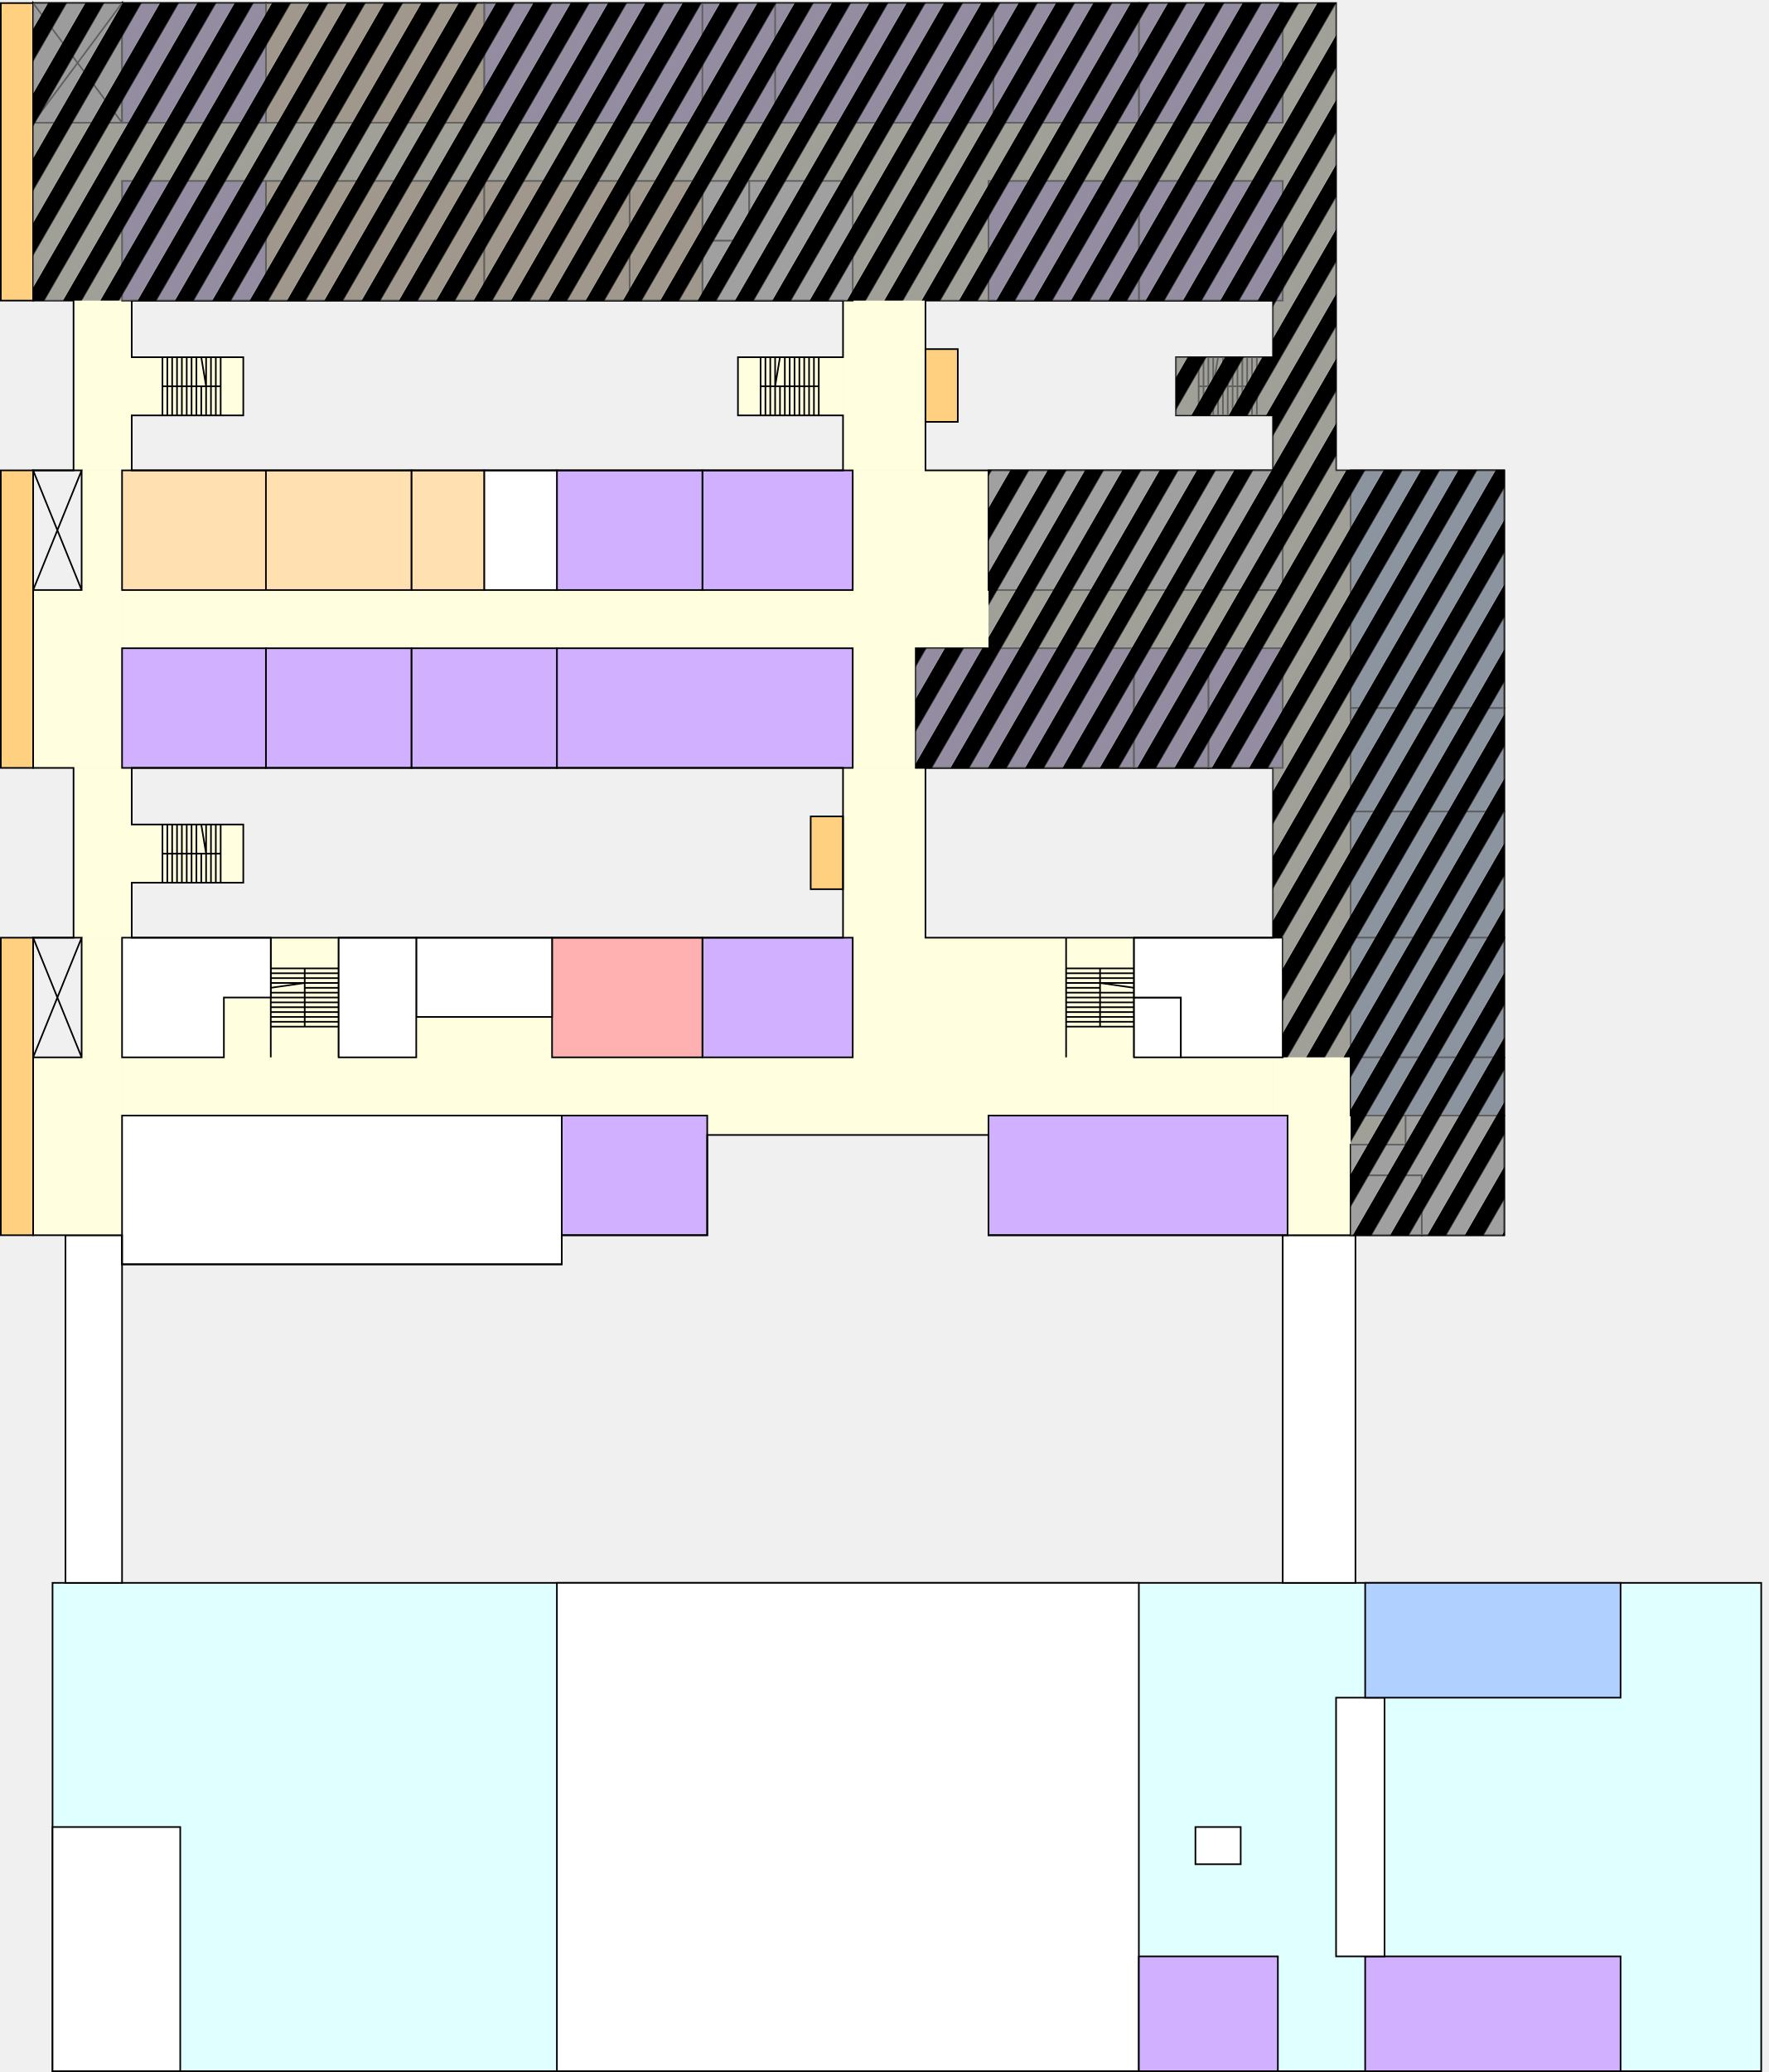
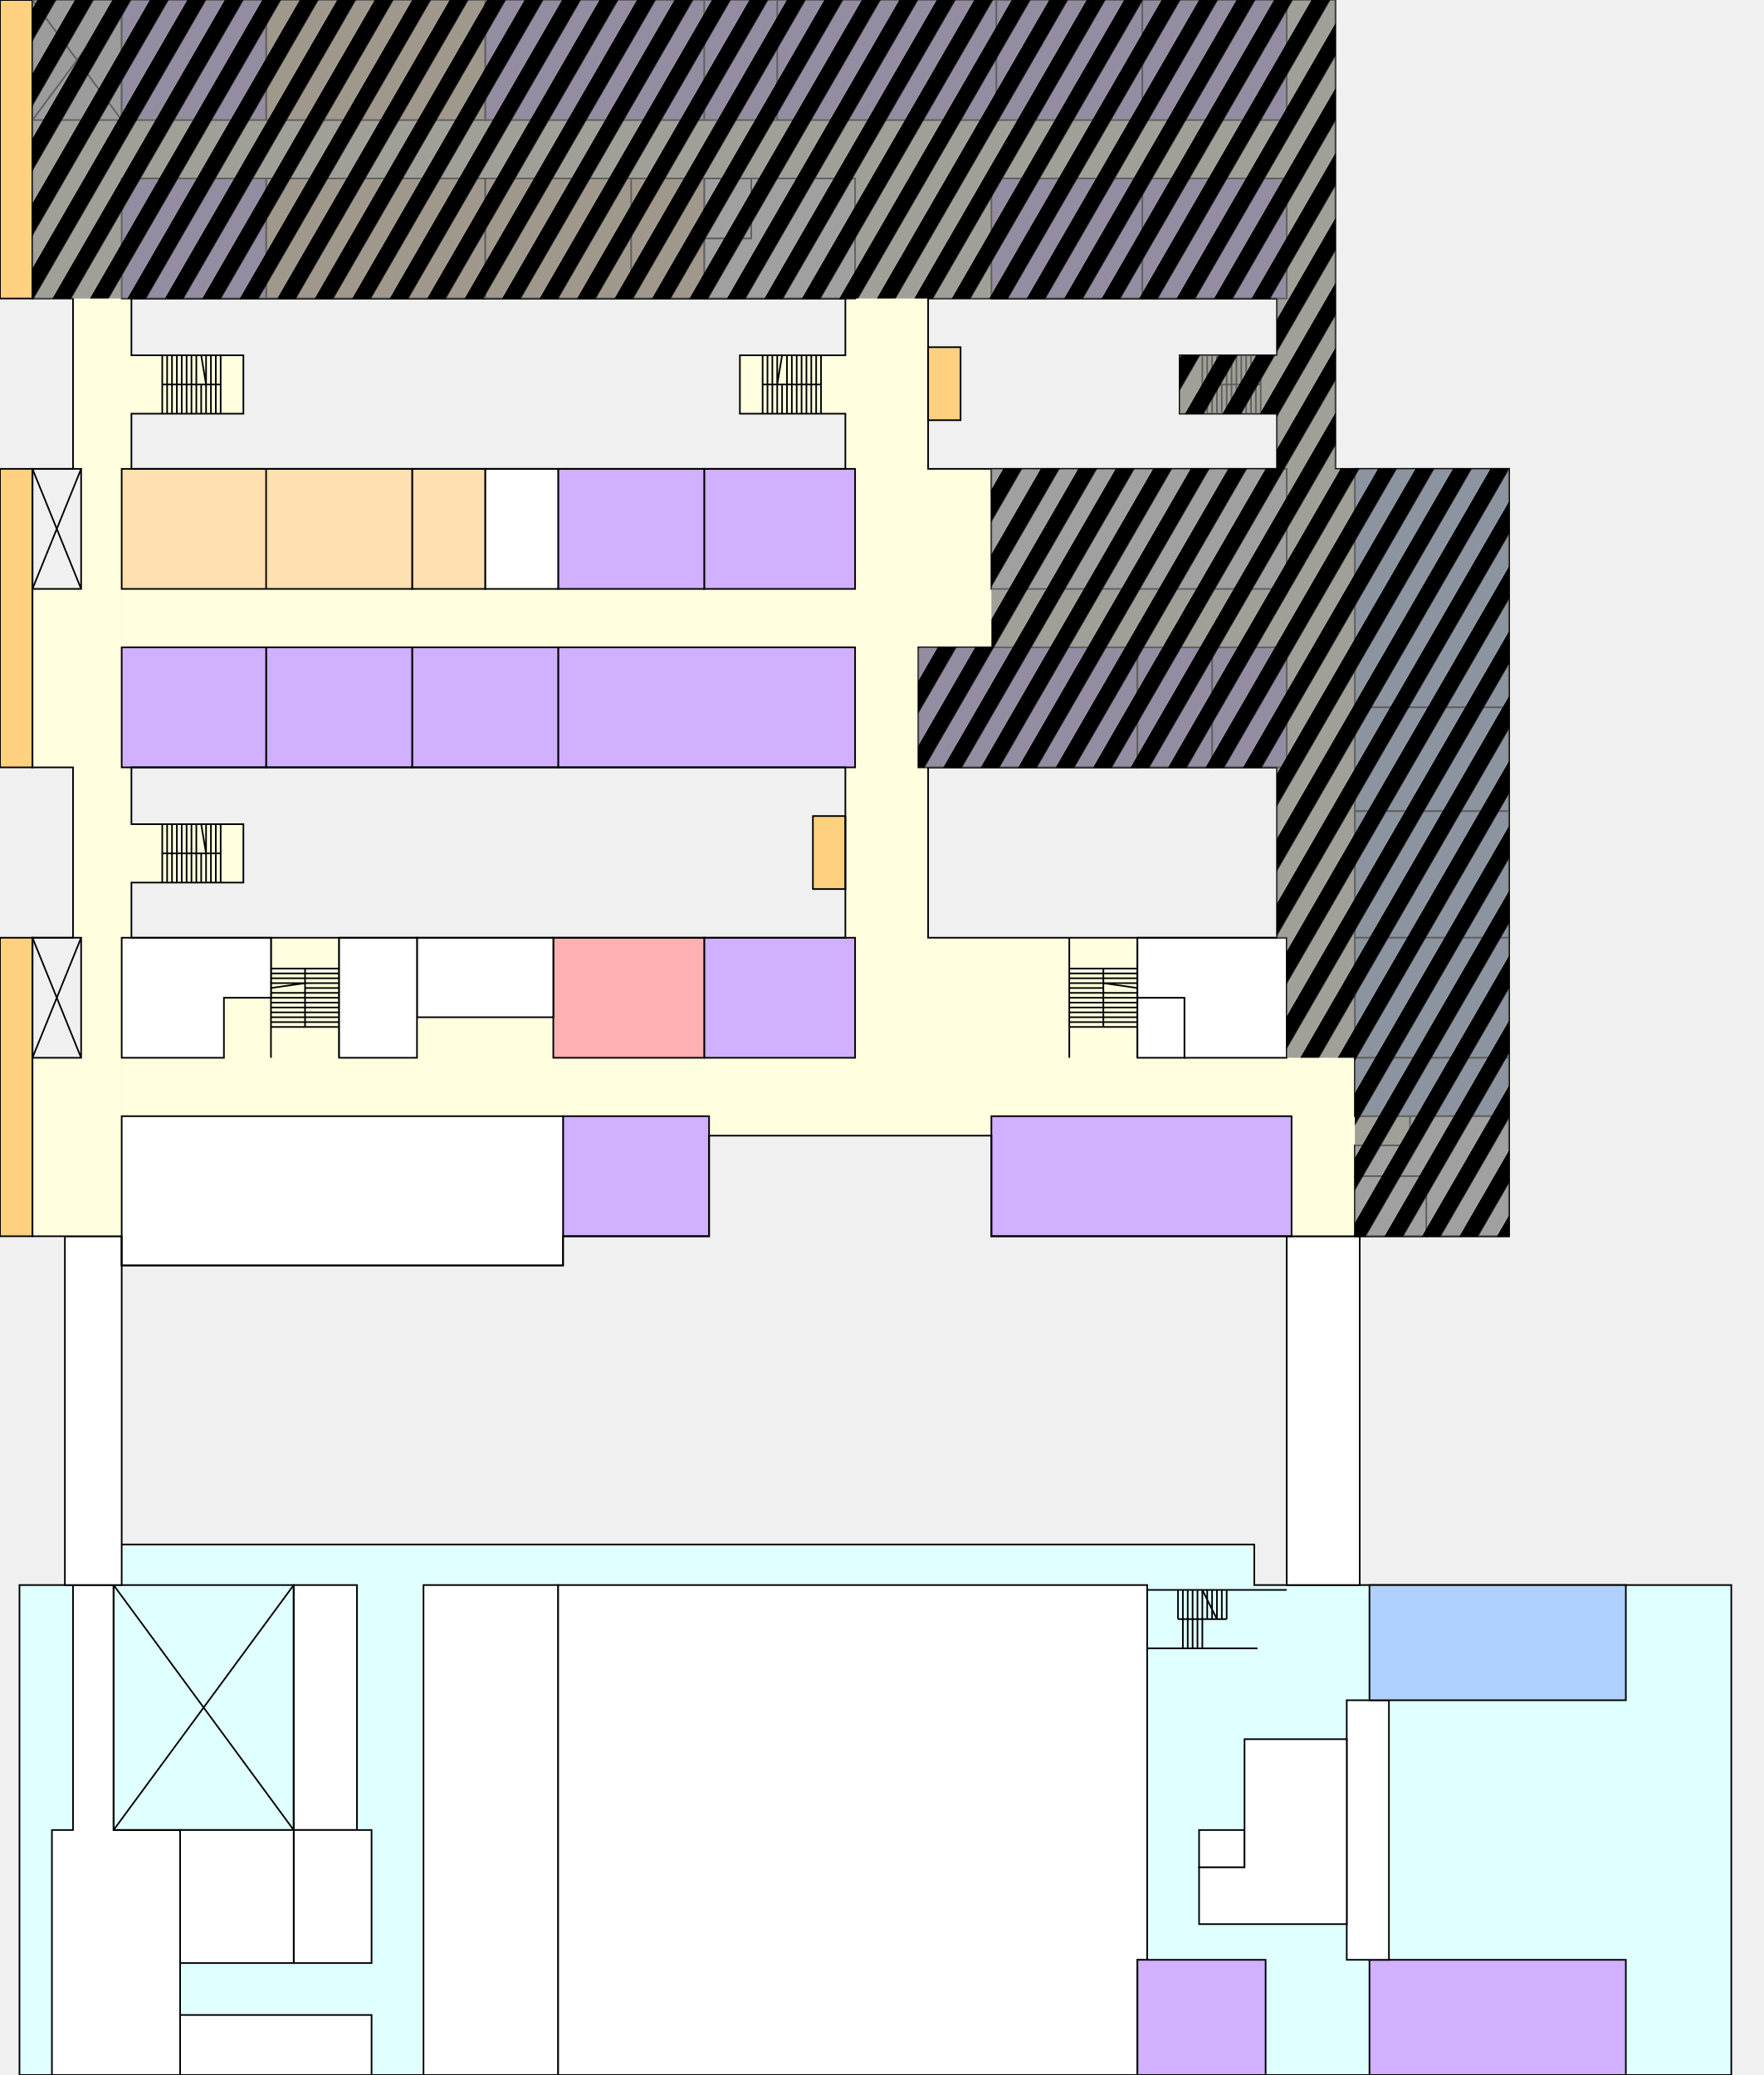
- <svg xmlns="http://www.w3.org/2000/svg" width="1094" height="1281.4" version="1.1" id="svg282" viewBox="0 0 1094 1281.4">
+ <svg xmlns="http://www.w3.org/2000/svg" width="1087" height="1279" version="1.1" id="svg282" viewBox="0 0 1087 1279">
  <defs id="defs1">
    <pattern id="backyard" patternUnits="userSpaceOnUse" width="20" height="20" patternTransform="rotate(30)">
-       <rect width="20" height="20" fill="gray" fill-opacity="0.75" id="backyard_bg" />
-       <rect x="0" y="0" width="10" height="20" fill="black" id="backyard_shade" />
+       <rect id="backyard_bg" width="20" height="20" fill="gray" fill-opacity="0.75" />
+       <rect id="backyard_shade" x="0" y="0" width="10" height="20" fill="black" />
    </pattern>
  </defs>
-   <g id="floor_2" style="display:inline" transform="translate(0.5,1.9)">
-     <g transform="translate(20)" id="bg2">
-       <path fill="#e0ffff" stroke="#000000" stroke-width="1px" d="m 12,977 v 302 H 1069 V 977 Z" id="path79" />
-       <path id="rect1-8" style="fill:#ffffff;fill-rule:evenodd;stroke:#000000;stroke-width:1;stroke-miterlimit:4" d="m 719,1128 h 28 v 23 h -28 z" />
-       <path fill="#ffffff" stroke="#000000" stroke-width="1px" id="____riverviewlounge2" d="m 12,1128 v 151 h 79 v -151 z" />
-       <path fill="#ffffff" stroke="#000000" stroke-width="1px" id="Arena" d="m 324,977 v 302 H 684 V 977 Z" />
-       <path fill="#d0b0ff" stroke="#000000" stroke-width="1px" id="PE_Dept_Office" d="m 684,1208 v 71 h 86 v -71 z" />
-       <path fill="#d0b0ff" stroke="#000000" stroke-width="1px" id="Weight_Room" d="m 824,1208 v 71 h 158 v -71 z" />
-       <path fill="#ffffff" stroke="#000000" stroke-width="1px" id="Projection_Booth" d="m 806,1048 v 160 h 30 v -160 z" />
-       <path fill="#b0d0ff" stroke="#000000" stroke-width="1px" id="Health_Education_Room" d="m 824,977 v 71 h 158 v -71 z" />
-       <path fill="#ffffff" stroke="#000000" stroke-width="1px" id="The_Bridge_of_Wisdom" d="M 20,762 V 977 H 55 V 762 Z" />
-       <path fill="#ffffff" stroke="#000000" stroke-width="1px" id="The_Bridge_of_Knowledge" d="m 773,762 v 215 h 45 V 762 Z" />
-       <path id="____riverside2" style="fill:#ffffe0;fill-opacity:1;stroke:none" d="M 0,74 V 184 H 55 V 74 Z m 30,215 v 74 H 0 V 473 H 55 V 289 Z m 0,289 v 74 H 0 V 762 H 55 V 578 Z" />
-       <path fill="#ffffe0" d="M 767,762 H 910 V 289 H 806 V 0 h -39 z" id="____trainside2" />
-       <path fill="#ffffe0" d="M 25,184 V 289 H 61 V 184 Z m 476,0 v 105 h 51 V 184 Z M 25,473 V 578 H 61 V 473 Z m 476,0 v 105 h 51 V 473 Z" id="____passage2" />
-       <path fill="#ffffe0" d="m 61,219 v 36 h 69 v -36 z m 375,0 v 36 h 65 v -36 z m 271,0 v 36 h 60 V 219 Z M 61,508 v 36 h 69 v -36 z" id="____staircases2" />
-       <path fill="#ffffe0" d="m 55,578 v 184 h 361 v -62 h 180 v 62 H 767 V 578 Z" id="____S2" />
-       <path fill="#ffffe0" d="M 55,289 V 473 H 767 V 289 Z" id="____C2" />
-       <path fill="#ffffe0" d="M 55,0 V 184 H 767 V 0 Z" id="____N2" />
-       <path fill="none" stroke="#000000" stroke-width="1px" d="M 55,74 0,0 H 55 L 0,74 V 0 Z M 55,0 V 74 H 0 Z M 30,363 0,289 H 30 L 0,363 v -74 z m 0,-74 v 74 H 0 Z M 30,652 0,578 H 30 L 0,652 v -74 z m 0,-74 v 74 H 0 Z" id="____atriums2" />
-       <path fill="none" stroke="#000000" stroke-width="1px" d="m 639,578 v 74 z m 42,0 v 74 z m -21,19 v 36 z m -21,0 h 42 z m 0,3 h 42 z m 0,3 h 42 z m 0,3 h 42 z m 0,3 h 21 z m 0,3 h 42 z m 0,3 h 42 z m 0,3 h 42 z m 0,3 h 42 z m 0,3 h 42 z m 0,3 h 42 z m 0,3 h 42 z m 0,3 h 42 z m 42,-24 -21,-3 z" id="____staircase21" />
-       <path fill="none" stroke="#000000" stroke-width="1px" d="m 147,578 v 74 z m 42,0 v 74 z m -21,19 v 36 z m -21,0 h 42 z m 0,3 h 42 z m 0,3 h 42 z m 0,3 h 42 z m 21,3 h 21 z m -21,3 h 42 z m 0,3 h 42 z m 0,3 h 42 z m 0,3 h 42 z m 0,3 h 42 z m 0,3 h 42 z m 0,3 h 42 z m 0,3 h 42 z m 0,-24 21,-3 z" id="____staircase22" />
-       <path fill="none" stroke="#000000" stroke-width="1px" d="m 80,526 h 36 z m 0,-18 v 36 z m 3,0 v 36 z m 3,0 v 36 z m 3,0 v 36 z m 3,0 v 36 z m 3,0 v 36 z m 3,0 v 36 z m 3,0 v 36 z m 3,18 v 18 z m 3,-18 v 36 z m 3,0 v 36 z m 3,0 v 36 z m 3,0 v 36 z m -12,0 3,18 z" id="____staircase23" />
-       <path fill="none" stroke="#000000" stroke-width="1px" d="m 721,237 h 36 z m 0,-18 v 36 z m 3,0 v 36 z m 3,0 v 36 z m 3,0 v 36 z m 3,18 v 18 z m 3,-18 v 36 z m 3,0 v 36 z m 3,0 v 36 z m 3,0 v 36 z m 3,0 v 36 z m 3,0 v 36 z m 3,0 v 36 z m 3,0 v 36 z m -24,0 -3,18 z" id="____staircase24" />
-       <path fill="none" stroke="#000000" stroke-width="1px" d="m 450,237 h 36 z m 0,-18 v 36 z m 3,0 v 36 z m 3,0 v 36 z m 3,0 v 36 z m 3,18 v 18 z m 3,-18 v 36 z m 3,0 v 36 z m 3,0 v 36 z m 3,0 v 36 z m 3,0 v 36 z m 3,0 v 36 z m 3,0 v 36 z m 3,0 v 36 z m -24,0 -3,18 z" id="____staircase25" />
-       <path fill="none" stroke="#000000" stroke-width="1px" d="m 80,237 h 36 z m 0,-18 v 36 z m 3,0 v 36 z m 3,0 v 36 z m 3,0 v 36 z m 3,0 v 36 z m 3,0 v 36 z m 3,0 v 36 z m 3,0 v 36 z m 3,18 v 18 z m 3,-18 v 36 z m 3,0 v 36 z m 3,0 v 36 z m 3,0 v 36 z m -12,0 3,18 z" id="____staircase26" />
-       <path fill="#ffd080" stroke="#000000" stroke-width="1px" id="____veranda5" d="M -20,578 V 762 H 0 V 578 Z" />
-       <path fill="#ffd080" stroke="#000000" stroke-width="1px" id="____veranda4" d="M -20,289 V 473 H 0 V 289 Z" />
-       <path fill="#ffd080" stroke="#000000" stroke-width="1px" id="____veranda3" d="M -20,0 V 184 H 0 V 0 Z" />
-       <path fill="#ffd080" stroke="#000000" stroke-width="1px" id="____veranda2" d="m 552,214 v 45 h 20 v -45 z" />
-       <path fill="#ffd080" stroke="#000000" stroke-width="1px" id="____veranda1" d="m 481,503 v 45 h 20 v -45 z" />
-       <path fill="#ffffff" stroke="#000000" stroke-width="1px" id="____EV21" d="m 681,615 v 37 h 29 v -37 z" />
-       <path fill="#ffffff" stroke="#000000" stroke-width="1px" id="____WC21" d="m 681,578 h 92 v 74 h -63 v -37 h -29 z" />
-       <path fill="#ffffff" stroke="#000000" stroke-width="1px" id="____WC22" d="m 55,578 h 92 v 37 h -29 v 37 H 55 Z" />
-       <path fill="#ffffff" stroke="#000000" stroke-width="1px" id="____EV22" d="m 414,110 v 37 h 29 v -37 z" />
-       <path fill="#ffffff" stroke="#000000" stroke-width="1px" id="____WC23" d="m 507,184 h -93 v -37 h 29 v -37 h 64 z" />
-       <path fill="#d0b0ff" stroke="#000000" stroke-width="1px" id="_Music_Room" d="m 546,399 v 74 h 135 v -74 z" />
-       <path fill="#b0d0ff" stroke="#000000" stroke-width="1px" id="Meeting_Room_1" d="m 815,289 v 147 h 95 V 289 Z" />
-       <path fill="#b0d0ff" stroke="#000000" stroke-width="1px" id="Meeting_Room_2" d="m 815,436 v 64 h 95 v -64 z" />
-       <path fill="#b0d0ff" stroke="#000000" stroke-width="1px" id="Super_Advisors_Room" d="m 815,500 v 78 h 95 v -78 z" />
-       <path fill="#b0d0ff" stroke="#000000" stroke-width="1px" id="Round_table_Meeting_Room" d="m 815,578 v 74 h 95 v -74 z" />
-       <path fill="#b0d0ff" stroke="#000000" stroke-width="1px" id="Meeting_Room_3" d="m 815,652 v 36 h 95 v -36 z" />
-       <path fill="#ffffff" stroke="#000000" stroke-width="1px" id="____kyomu" d="m 849,688 h 61 v 74 h -51 v -37 h -44 v -19 h 34 z" />
-       <path fill="#ffffff" stroke="#000000" stroke-width="1px" id="____taika" d="m 815,725 v 37 h 44 v -37 z" />
-       <path fill="#d0b0ff" stroke="#000000" stroke-width="1px" id="Instructors_Room" d="m 591,688 v 74 h 185 v -74 z" />
-       <path style="fill:#d0b0ff;fill-opacity:1;stroke:#000000;stroke-opacity:1" d="m 327,688 v 74 h 90 v -74 z" id="Study_Hall_1" />
-       <path fill="#ffffff" stroke="#000000" stroke-width="1px" id="Library_of_Science" d="m 55,688 v 92 h 272 v -92 z" />
-       <path style="fill:#d0b0ff;fill-opacity:1;stroke:#000000;stroke-opacity:1" d="m 414,578 v 74 h 93 v -74 z" id="Study_Hall_2" />
-       <path fill="#ffb0b0" stroke="#000000" stroke-width="1px" id="Room_S21" d="m 321,578 v 74 h 93 v -74 z" />
-       <path fill="#ffffff" stroke="#000000" stroke-width="1px" id="____sisyosan" d="m 237,578 v 49 h 84 v -49 z" />
-       <path fill="#ffffff" stroke="#000000" stroke-width="1px" id="____syoko" d="m 189,578 v 74 h 48 v -74 z" />
-       <path d="m 727,399 v 74 h 46 v -74 z" id="Talk_Room_2" style="fill:#d0b0ff;fill-opacity:1;stroke:#000000;stroke-opacity:1" />
-       <path d="m 681,399 v 74 h 46 v -74 z" id="Talk_Room_1" style="fill:#d0b0ff;fill-opacity:1;stroke:#000000;stroke-opacity:1" />
-       <path d="m 324,399 v 74 h 183 v -74 z" id="Computer_Room_1" style="fill:#d0b0ff;fill-opacity:1;stroke:#000000;stroke-opacity:1" />
-       <path style="fill:#d0b0ff;fill-opacity:1;stroke:#000000;stroke-opacity:1" d="m 234,399 v 74 h 90 v -74 z" id="Seminar_Room_C21" />
-       <path style="fill:#d0b0ff;fill-opacity:1;stroke:#000000;stroke-opacity:1" d="m 144,399 v 74 h 90 v -74 z" id="Seminar_Room_C22" />
-       <path style="fill:#d0b0ff;fill-opacity:1;stroke:#000000;stroke-opacity:1" d="m 55,399 v 74 h 89 v -74 z" id="Seminar_Room_C23" />
-       <path fill="#ffffff" stroke="#000000" stroke-width="1px" id="____denki" d="m 591,289 v 74 h 182 v -74 z" />
-       <path d="m 414,289 v 74 h 93 v -74 z" id="Computer_Room_2" style="fill:#d0b0ff;fill-opacity:1;stroke:#000000;stroke-opacity:1" />
-       <path d="m 324,289 v 74 h 90 v -74 z" id="Computer_Room_3" style="fill:#d0b0ff;fill-opacity:1;stroke:#000000;stroke-opacity:1" />
-       <path fill="#ffffff" stroke="#000000" stroke-width="1px" id="____souko2" d="m 279,289 v 74 h 45 v -74 z" />
-       <path fill="#ffe0b0" stroke="#000000" stroke-width="1px" id="Information_Technology_Dept_Office" d="m 234,289 v 74 h 45 v -74 z" />
-       <path fill="#ffe0b0" stroke="#000000" stroke-width="1px" id="Programming_Lab" d="m 55,289 v 74 h 89 v -74 z m 89,0 v 74 h 90 v -74 z" />
-       <path d="m 684,110 v 74 h 89 v -74 z" id="CALL_1" style="fill:#d0b0ff;fill-opacity:1;stroke:#000000;stroke-opacity:1" />
-       <path d="m 591,110 v 74 h 93 v -74 z" id="CALL_2" style="fill:#d0b0ff;fill-opacity:1;stroke:#000000;stroke-opacity:1" />
-       <path fill="#ffe0b0" stroke="#000000" stroke-width="1px" id="PC_Hardware_Lab" d="m 279,110 v 74 h 135 v -74 z m 90,0 v 74 z" />
-       <path fill="#ffe0b0" stroke="#000000" stroke-width="1px" id="Multimedia_Lab" d="m 144,110 v 74 h 135 v -74 z" />
-       <path d="m 55,110 v 74 h 89 v -74 z" id="Seminar_Room_N21" style="fill:#d0b0ff;fill-opacity:1;stroke:#000000;stroke-opacity:1" />
-       <path d="m 684,0 v 74 h 89 V 0 Z" id="CALL_3" style="fill:#d0b0ff;fill-opacity:1;stroke:#000000;stroke-opacity:1" />
-       <path d="m 594,0 v 74 h 90 V 0 Z" id="CALL_4" style="fill:#d0b0ff;fill-opacity:1;stroke:#000000;stroke-opacity:1" />
-       <path fill="#d0b0ff" stroke="#000000" stroke-width="1px" id="Presentation_Studio" d="M 279,0 V 74 H 594 V 0 Z m 135,0 v 74 h 45 V 0 Z" />
-       <path fill="#ffe0b0" stroke="#000000" stroke-width="1px" id="IT_Foundation_Lab" d="M 144,0 V 74 H 279 V 0 Z" />
-       <path d="m 55,0 v 74 h 89 V 0 Z" id="Seminar_Room_N22" style="fill:#d0b0ff;fill-opacity:1;stroke:#000000;stroke-opacity:1" />
-       <path fill="none" stroke="#000000" stroke-width="1px" d="m 61,184 h 440 v 35 h -65 v 36 h 65 v 34 H 61 v -34 h 69 V 219 H 61 Z m 491,0 h 215 v 35 h -60 v 36 h 60 v 34 H 552 Z M 61,473 H 501 V 578 H 61 v -34 h 69 V 508 H 61 Z m 491,0 V 578 H 767 V 473 Z" id="____inner2" />
-       <path fill="none" stroke="#000000" stroke-width="1px" d="M 0,0 H 806 V 289 H 910 V 762 H 591 V 700 H 417 v 62 h -90 v 18 H 55 V 762 H 0 V 578 H 25 V 473 H 0 V 289 H 25 V 184 H 0 Z" id="____outer2" />
-       <path id="____backyard21" style="display:inline;fill:url(#backyard);fill-rule:evenodd;stroke-width:0;stroke-linecap:square;stroke-linejoin:round;stroke-miterlimit:0;paint-order:markers stroke fill" d="M 60,0 H 866 V 289 H 970 V 762 H 875 V 652 h -42 v -74 h -6 V 473 H 606 v -74 h 45 V 289 h 176 v -34 h -60 v -36 h 60 V 184 H 60 Z" class="UnoptimicedTransforms" transform="translate(-60)" />
+   <g id="floor_2" style="display:inline">
+     <g id="bg2">
+       <path fill="#e0ffff" stroke="#000000" d="m 12,977 v 302 H 1067 V 977 H 773 V 952 H 55 v 25 z" id="path79" />
+       <path fill="none" stroke="#000000" d="m 707,1016 h 68 z m 86,-36 h -86 m 43,0 v 18 m 6,-18 v 18 m -3,0 v -18 m 3,18 h -30 m 3,18 v -36 z m 9,0 v -36 z m 6,-18 v -18 z m 3,0 v -18 z m -15,18 v -36 z m 3,0 v -36 z m 6,0 v -36 z m 0,-36 9,18 z m -15,18 v -18" id="____staircase11-4-2" />
+       <path id="rect1-8" fill="#ffffff" stroke="#000000" d="m 739,1128 h 28 v 23 h -28 z" />
+       <path fill="#ffffff" stroke="#000000" id="____riverviewlounge2" d="m 32,1128 v 151 h 79 V 1128 H 70 V 977 H 45 v 151 z" />
+       <path style="fill:#ffffff;fill-opacity:1;fill-rule:evenodd;stroke:#000000;stroke-dasharray:none;stroke-opacity:1" d="m 181,977 v 151 h 39 V 977 Z" id="path8" />
+       <path style="fill:none;fill-opacity:1;fill-rule:evenodd;stroke:#000000;stroke-dasharray:none;stroke-opacity:1" d="M 181,977 70,1128 m 0,0 H 181 V 977 H 70 Z m 111,0 L 70,977" id="path8-8" />
+       <path id="rect10" fill="#ffffff" stroke="#000000" d="m 181,1128 h 48 v 82 h -48 z" />
+       <path id="rect10-2" style="fill:#ffffff;fill-rule:evenodd;stroke:#000000;stroke-dasharray:none" d="m 111,1242 h 118 v 37 H 111 Z" />
+       <path id="rect10-5" style="fill:#ffffff;fill-rule:evenodd;stroke:#000000;stroke-dasharray:none" d="m 111,1128 h 70 v 82 h -70 z" />
+       <path id="rect11" fill="#ffffff" stroke="#000000" d="m 261,977 h 83 v 302 h -83 z" />
+       <path fill="#ffffff" stroke="#000000" id="Arena" d="m 344,977 v 302 h 357 v -71 h 6 V 977 Z" />
+       <path fill="#d0b0ff" stroke="#000000" id="PE_Dept_Office" d="m 701,1208 v 71 h 79 v -71 z" />
+       <path fill="#d0b0ff" stroke="#000000" id="Weight_Room" d="m 844,1208 v 71 h 158 v -71 z" />
+       <path fill="#ffffff" stroke="#000000" id="Projection_Booth" d="m 830,1048 v 160 h 26 v -160 z" />
+       <path style="fill:#ffffff;fill-opacity:1;fill-rule:evenodd;stroke:#000000;stroke-dasharray:none;stroke-opacity:1" d="m 830,1072 h -63 v 79 h -28 v 35 h 91 z" id="path7" />
+       <path fill="#b0d0ff" stroke="#000000" id="Health_Education_Room" d="m 844,977 v 71 h 158 v -71 z" />
+       <path fill="#ffffff" stroke="#000000" id="The_Bridge_of_Wisdom" d="M 40,762 V 977 H 75 V 762 Z" />
+       <path fill="#ffffff" stroke="#000000" id="The_Bridge_of_Knowledge" d="m 793,762 v 215 h 45 V 762 Z" />
+       <path id="____riverside2" style="fill:#ffffe0;fill-opacity:1;stroke:none" d="M 20,74 V 184 H 75 V 74 Z m 30,215 v 74 H 20 V 473 H 75 V 289 Z m 0,289 v 74 H 20 V 762 H 75 V 578 Z" />
+       <path fill="#ffffe0" d="M 787,762 H 930 V 289 H 823 V 0 h -36 z" id="____trainside2" />
+       <path fill="#ffffe0" d="M 45,184 V 289 H 81 V 184 Z m 476,0 v 105 h 51 V 184 Z M 45,473 V 578 H 81 V 473 Z m 476,0 v 105 h 51 V 473 Z" id="____passage2" />
+       <path fill="#ffffe0" d="m 81,219 v 36 h 69 v -36 z m 375,0 v 36 h 65 v -36 z m 271,0 v 36 h 60 V 219 Z M 81,508 v 36 h 69 v -36 z" id="____staircases2" />
+       <path fill="#ffffe0" d="m 75,578 v 184 h 361 v -62 h 180 v 62 H 787 V 578 Z" id="____S2" />
+       <path fill="#ffffe0" d="M 75,289 V 473 H 787 V 289 Z" id="____C2" />
+       <path fill="#ffffe0" d="M 75,0 V 184 H 787 V 0 Z" id="____N2" />
+       <path fill="none" stroke="#000000" d="M 75,74 20,0 H 75 L 20,74 V 0 Z M 75,0 V 74 H 20 Z M 50,363 20,289 h 30 l -30,74 v -74 z m 0,-74 v 74 H 20 Z m 0,363 -30,-74 h 30 l -30,74 v -74 z m 0,-74 v 74 H 20 Z" id="____atriums2" />
+       <path fill="none" stroke="#000000" d="m 659,578 v 74 z m 42,0 v 74 z m -21,19 v 36 z m -21,0 h 42 z m 0,3 h 42 z m 0,3 h 42 z m 0,3 h 42 z m 0,3 h 21 z m 0,3 h 42 z m 0,3 h 42 z m 0,3 h 42 z m 0,3 h 42 z m 0,3 h 42 z m 0,3 h 42 z m 0,3 h 42 z m 0,3 h 42 z m 42,-24 -21,-3 z" id="____staircase21" />
+       <path fill="none" stroke="#000000" d="m 167,578 v 74 z m 42,0 v 74 z m -21,19 v 36 z m -21,0 h 42 z m 0,3 h 42 z m 0,3 h 42 z m 0,3 h 42 z m 21,3 h 21 z m -21,3 h 42 z m 0,3 h 42 z m 0,3 h 42 z m 0,3 h 42 z m 0,3 h 42 z m 0,3 h 42 z m 0,3 h 42 z m 0,3 h 42 z m 0,-24 21,-3 z" id="____staircase22" />
+       <path fill="none" stroke="#000000" d="m 100,526 h 36 z m 0,-18 v 36 z m 3,0 v 36 z m 3,0 v 36 z m 3,0 v 36 z m 3,0 v 36 z m 3,0 v 36 z m 3,0 v 36 z m 3,0 v 36 z m 3,18 v 18 z m 3,-18 v 36 z m 3,0 v 36 z m 3,0 v 36 z m 3,0 v 36 z m -12,0 3,18 z" id="____staircase23" />
+       <path fill="none" stroke="#000000" d="m 741,237 h 36 z m 0,-18 v 36 z m 3,0 v 36 z m 3,0 v 36 z m 3,0 v 36 z m 3,18 v 18 z m 3,-18 v 36 z m 3,0 v 36 z m 3,0 v 36 z m 3,0 v 36 z m 3,0 v 36 z m 3,0 v 36 z m 3,0 v 36 z m 3,0 v 36 z m -24,0 -3,18 z" id="____staircase24" />
+       <path fill="none" stroke="#000000" d="m 470,237 h 36 z m 0,-18 v 36 z m 3,0 v 36 z m 3,0 v 36 z m 3,0 v 36 z m 3,18 v 18 z m 3,-18 v 36 z m 3,0 v 36 z m 3,0 v 36 z m 3,0 v 36 z m 3,0 v 36 z m 3,0 v 36 z m 3,0 v 36 z m 3,0 v 36 z m -24,0 -3,18 z" id="____staircase25" />
+       <path fill="none" stroke="#000000" d="m 100,237 h 36 z m 0,-18 v 36 z m 3,0 v 36 z m 3,0 v 36 z m 3,0 v 36 z m 3,0 v 36 z m 3,0 v 36 z m 3,0 v 36 z m 3,0 v 36 z m 3,18 v 18 z m 3,-18 v 36 z m 3,0 v 36 z m 3,0 v 36 z m 3,0 v 36 z m -12,0 3,18 z" id="____staircase26" />
+       <path fill="#ffd080" stroke="#000000" id="____veranda5" d="M 0,578 V 762 H 20 V 578 Z" />
+       <path fill="#ffd080" stroke="#000000" id="____veranda4" d="M 0,289 V 473 H 20 V 289 Z" />
+       <path fill="#ffd080" stroke="#000000" id="____veranda3" d="M 0,0 V 184 H 20 V 0 Z" />
+       <path fill="#ffd080" stroke="#000000" id="____veranda2" d="m 572,214 v 45 h 20 v -45 z" />
+       <path fill="#ffd080" stroke="#000000" id="____veranda1" d="m 501,503 v 45 h 20 v -45 z" />
+       <path fill="#ffffff" stroke="#000000" id="____EV21" d="m 701,615 v 37 h 29 v -37 z" />
+       <path fill="#ffffff" stroke="#000000" id="____WC21" d="m 701,578 h 92 v 74 h -63 v -37 h -29 z" />
+       <path fill="#ffffff" stroke="#000000" id="____WC22" d="m 75,578 h 92 v 37 h -29 v 37 H 75 Z" />
+       <path fill="#ffffff" stroke="#000000" id="____EV22" d="m 434,110 v 37 h 29 v -37 z" />
+       <path fill="#ffffff" stroke="#000000" id="____WC23" d="m 527,184 h -93 v -37 h 29 v -37 h 64 z" />
+       <path fill="#d0b0ff" stroke="#000000" id="_Music_Room" d="m 566,399 v 74 h 135 v -74 z" />
+       <path fill="#b0d0ff" stroke="#000000" id="Meeting_Room_1" d="m 835,289 v 147 h 95 V 289 Z" />
+       <path fill="#b0d0ff" stroke="#000000" id="Meeting_Room_2" d="m 835,436 v 64 h 95 v -64 z" />
+       <path fill="#b0d0ff" stroke="#000000" id="Super_Advisors_Room" d="m 835,500 v 78 h 95 v -78 z" />
+       <path fill="#b0d0ff" stroke="#000000" id="Round_table_Meeting_Room" d="m 835,578 v 74 h 95 v -74 z" />
+       <path fill="#b0d0ff" stroke="#000000" id="Meeting_Room_3" d="m 835,652 v 36 h 95 v -36 z" />
+       <path fill="#ffffff" stroke="#000000" id="____kyomu" d="m 869,688 h 61 v 74 h -51 v -37 h -44 v -19 h 34 z" />
+       <path fill="#ffffff" stroke="#000000" id="____taika" d="m 835,725 v 37 h 44 v -37 z" />
+       <path fill="#d0b0ff" stroke="#000000" id="Instructors_Room" d="m 611,688 v 74 h 185 v -74 z" />
+       <path style="fill:#d0b0ff;fill-opacity:1;stroke:#000000;stroke-opacity:1" d="m 347,688 v 74 h 90 v -74 z" id="Study_Hall_1" />
+       <path fill="#ffffff" stroke="#000000" id="Library_of_Science" d="m 75,688 v 92 h 272 v -92 z" />
+       <path style="fill:#d0b0ff;fill-opacity:1;stroke:#000000;stroke-opacity:1" d="m 434,578 v 74 h 93 v -74 z" id="Study_Hall_2" />
+       <path fill="#ffb0b0" stroke="#000000" id="Room_S21" d="m 341,578 v 74 h 93 v -74 z" />
+       <path fill="#ffffff" stroke="#000000" id="____sisyosan" d="m 257,578 v 49 h 84 v -49 z" />
+       <path fill="#ffffff" stroke="#000000" id="____syoko" d="m 209,578 v 74 h 48 v -74 z" />
+       <path d="m 747,399 v 74 h 46 v -74 z" id="Talk_Room_2" style="fill:#d0b0ff;fill-opacity:1;stroke:#000000;stroke-opacity:1" />
+       <path d="m 701,399 v 74 h 46 v -74 z" id="Talk_Room_1" style="fill:#d0b0ff;fill-opacity:1;stroke:#000000;stroke-opacity:1" />
+       <path d="m 344,399 v 74 h 183 v -74 z" id="Computer_Room_1" style="fill:#d0b0ff;fill-opacity:1;stroke:#000000;stroke-opacity:1" />
+       <path style="fill:#d0b0ff;fill-opacity:1;stroke:#000000;stroke-opacity:1" d="m 254,399 v 74 h 90 v -74 z" id="Seminar_Room_C21" />
+       <path style="fill:#d0b0ff;fill-opacity:1;stroke:#000000;stroke-opacity:1" d="m 164,399 v 74 h 90 v -74 z" id="Seminar_Room_C22" />
+       <path style="fill:#d0b0ff;fill-opacity:1;stroke:#000000;stroke-opacity:1" d="m 75,399 v 74 h 89 v -74 z" id="Seminar_Room_C23" />
+       <path fill="#ffffff" stroke="#000000" id="____denki" d="m 611,289 v 74 h 182 v -74 z" />
+       <path d="m 434,289 v 74 h 93 v -74 z" id="Computer_Room_2" style="fill:#d0b0ff;fill-opacity:1;stroke:#000000;stroke-opacity:1" />
+       <path d="m 344,289 v 74 h 90 v -74 z" id="Computer_Room_3" style="fill:#d0b0ff;fill-opacity:1;stroke:#000000;stroke-opacity:1" />
+       <path fill="#ffffff" stroke="#000000" id="____souko2" d="m 299,289 v 74 h 45 v -74 z" />
+       <path fill="#ffe0b0" stroke="#000000" id="Information_Technology_Dept_Office" d="m 254,289 v 74 h 45 v -74 z" />
+       <path fill="#ffe0b0" stroke="#000000" id="Programming_Lab" d="m 75,289 v 74 h 89 v -74 z m 89,0 v 74 h 90 v -74 z" />
+       <path d="m 704,110 v 74 h 89 v -74 z" id="CALL_1" style="fill:#d0b0ff;fill-opacity:1;stroke:#000000;stroke-opacity:1" />
+       <path d="m 611,110 v 74 h 93 v -74 z" id="CALL_2" style="fill:#d0b0ff;fill-opacity:1;stroke:#000000;stroke-opacity:1" />
+       <path fill="#ffe0b0" stroke="#000000" id="PC_Hardware_Lab" d="m 299,110 v 74 h 135 v -74 z m 90,0 v 74 z" />
+       <path fill="#ffe0b0" stroke="#000000" id="Multimedia_Lab" d="m 164,110 v 74 h 135 v -74 z" />
+       <path d="m 75,110 v 74 h 89 v -74 z" id="Seminar_Room_N21" style="fill:#d0b0ff;fill-opacity:1;stroke:#000000;stroke-opacity:1" />
+       <path d="m 704,0 v 74 h 89 V 0 Z" id="CALL_3" style="fill:#d0b0ff;fill-opacity:1;stroke:#000000;stroke-opacity:1" />
+       <path d="m 614,0 v 74 h 90 V 0 Z" id="CALL_4" style="fill:#d0b0ff;fill-opacity:1;stroke:#000000;stroke-opacity:1" />
+       <path fill="#d0b0ff" stroke="#000000" id="Presentation_Studio" d="M 299,0 V 74 H 614 V 0 Z m 135,0 v 74 h 45 V 0 Z" />
+       <path fill="#ffe0b0" stroke="#000000" id="IT_Foundation_Lab" d="M 164,0 V 74 H 299 V 0 Z" />
+       <path d="m 75,0 v 74 h 89 V 0 Z" id="Seminar_Room_N22" style="fill:#d0b0ff;fill-opacity:1;stroke:#000000;stroke-opacity:1" />
+       <path fill="none" stroke="#000000" d="m 81,184 h 440 v 35 h -65 v 36 h 65 v 34 H 81 v -34 h 69 V 219 H 81 Z m 491,0 h 215 v 35 h -60 v 36 h 60 v 34 H 572 Z M 81,473 H 521 V 578 H 81 v -34 h 69 V 508 H 81 Z m 491,0 V 578 H 787 V 473 Z" id="____inner2" />
+       <path fill="none" stroke="#000000" d="M 20,0 H 823 V 289 H 930 V 762 H 611 V 700 H 437 v 62 h -90 v 18 H 75 V 762 H 20 V 578 H 45 V 473 H 20 V 289 H 45 V 184 H 20 Z" id="____outer2" />
+       <path id="____backyard21" style="fill:url(#backyard);fill-rule:evenodd;stroke-width:0;stroke-linecap:square;stroke-linejoin:round;stroke-miterlimit:0;paint-order:markers stroke fill" d="M 20,0 H 823 V 289 H 930 V 762 H 835 V 652 h -42 v -74 h -6 V 473 H 566 v -74 h 45 V 289 h 176 v -34 h -60 v -36 h 60 V 184 H 20 Z" class="UnoptimicedTransforms" />
    </g>
  </g>
</svg>
